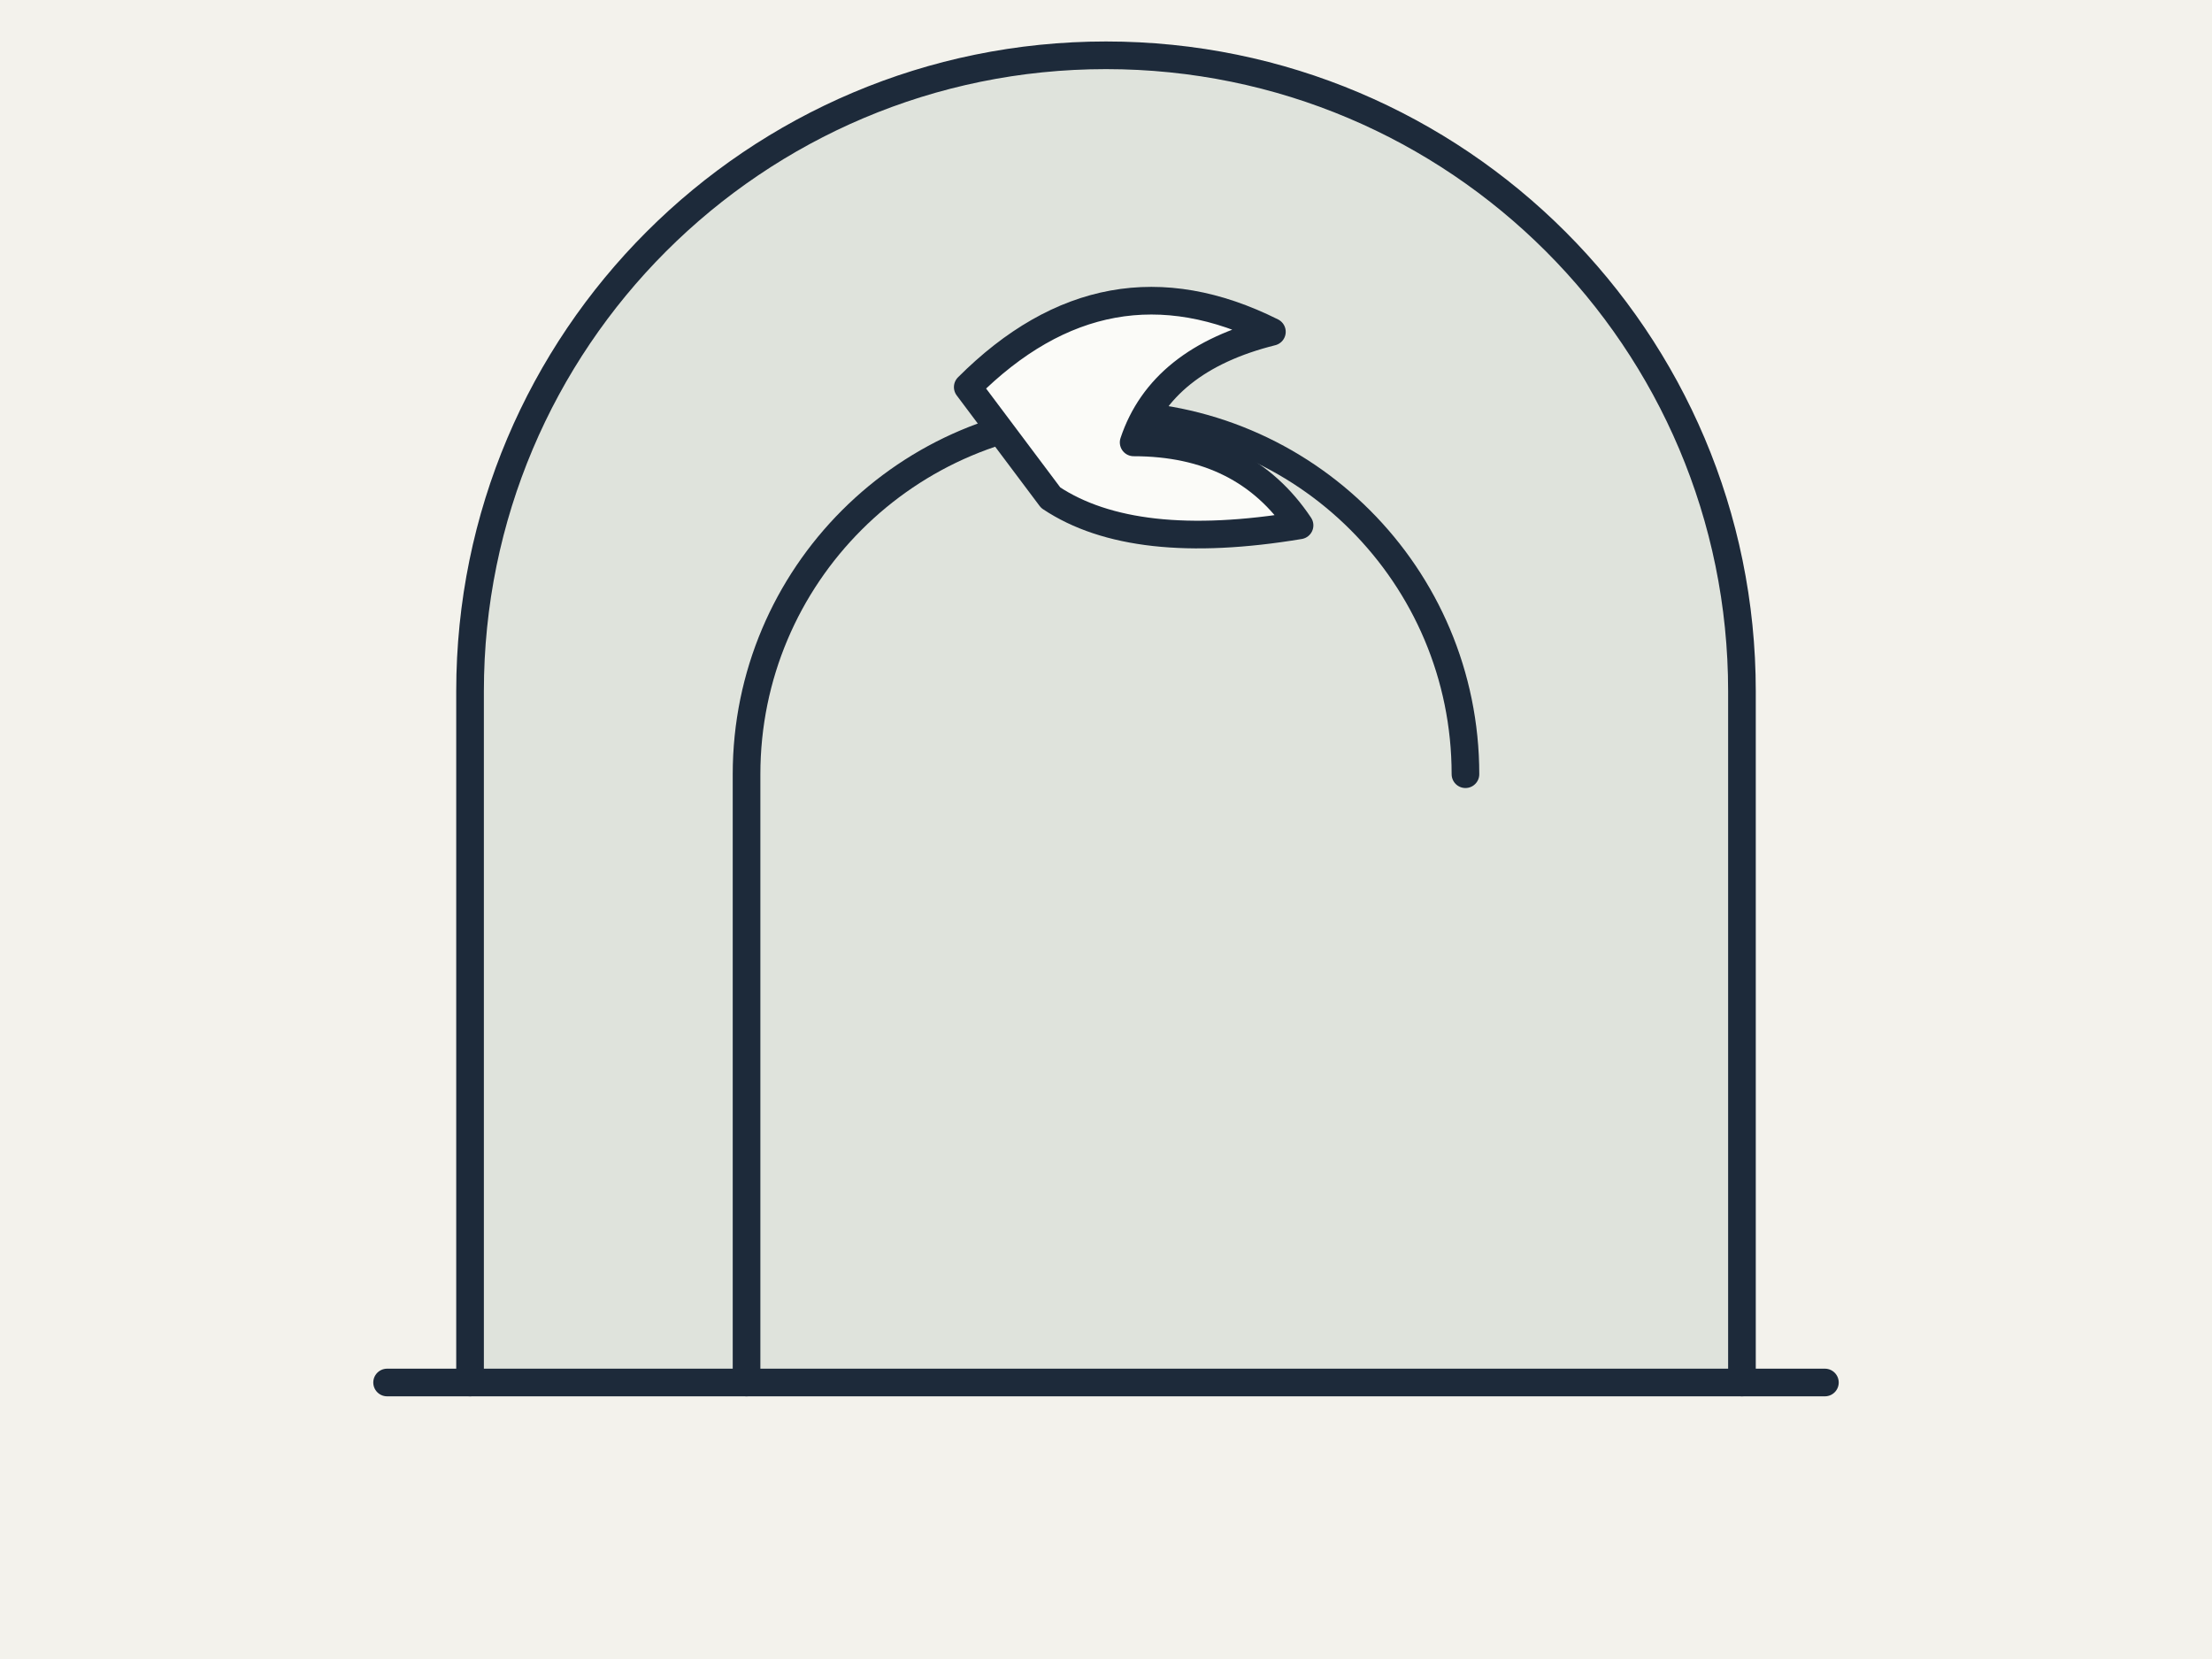
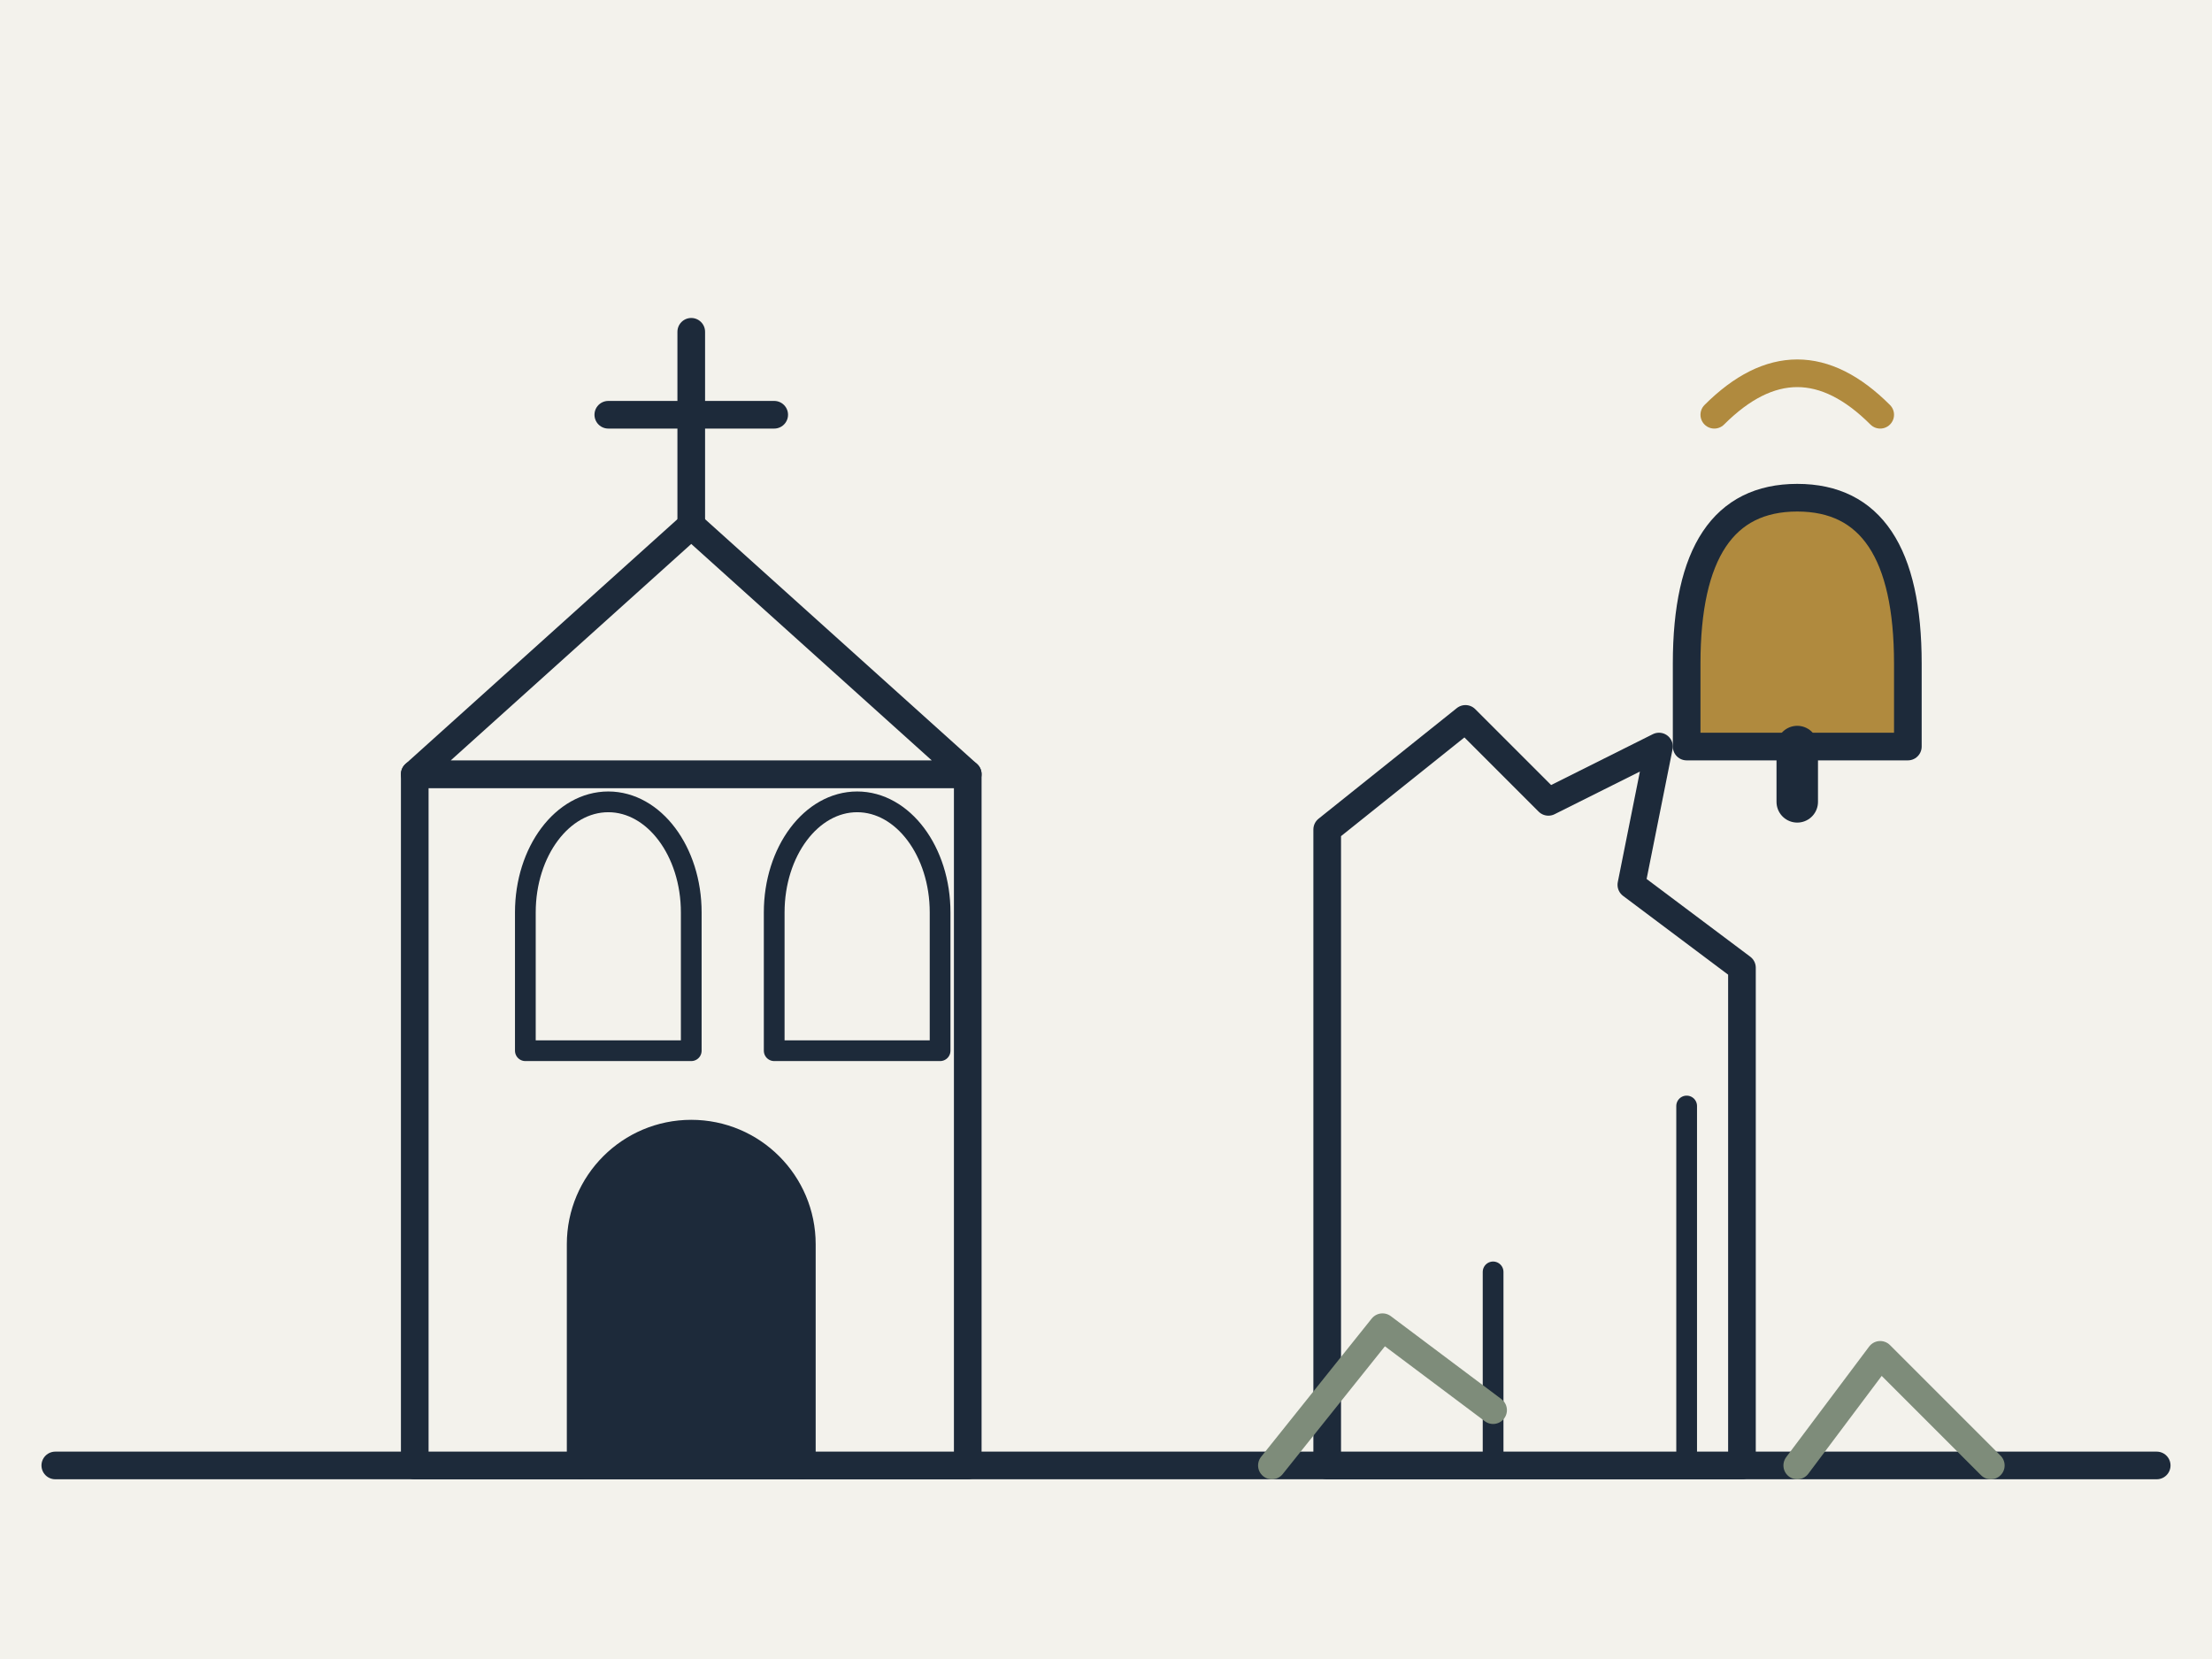
<svg xmlns="http://www.w3.org/2000/svg" viewBox="0 0 160 120" width="160" height="120">
  <rect width="160" height="120" fill="#f3f2ec" />
-   <g stroke="#1d2a3a" stroke-width="2" stroke-linejoin="round" stroke-linecap="round" fill="none">
-     <path d="M34 100V50a46 46 0 0 1 92 0v50M54 100V56a26 26 0 0 1 52 0" fill="#dfe3dc" />
-     <path d="M28 100h104" />
-     <path d="M70 28q10-10 22-4-8 2-10 8 8 0 12 6-12 2-18-2z" fill="#fbfbf8" />
+   <g fill="none" stroke="#1d2a3a" stroke-width="2" stroke-linejoin="round" stroke-linecap="round">
+     <path d="M4 106h152" />
+     <path d="M30 106V56h40v50z" fill="#f3f2ec" />
+     <path d="M30 56l20-18l20 18z" fill="#f3f2ec" />
+     <path d="M50 38V24M44 30h12" />
+     <path d="M42 106V90a8 8 0 0 1 16 0v16" fill="#1d2a3a" />
+     <path d="M38 66a6 8 0 0 1 12 0v10h-12zM56 66a6 8 0 0 1 12 0v10H56z" stroke-width="1.5" />
+     <path d="M96 106V60l10-8l6 6l8-4l-2 10l8 6v36z" fill="#f3f2ec" />
+     <path d="M108 106V92M122 106V80" stroke-width="1.5" />
+     <path d="M92 106l8-10l8 6M130 106l6-8l8 8" stroke="#7e8c7a" />
+     <path d="M130 36q-8 0-8 12v6h16v-6q0-12-8-12z" fill="#b08a3e" />
+     <path d="M130 54v4" stroke-width="3" />
+     <path d="M124 30q6-6 12 0" stroke="#b08a3e" />
  </g>
</svg>
